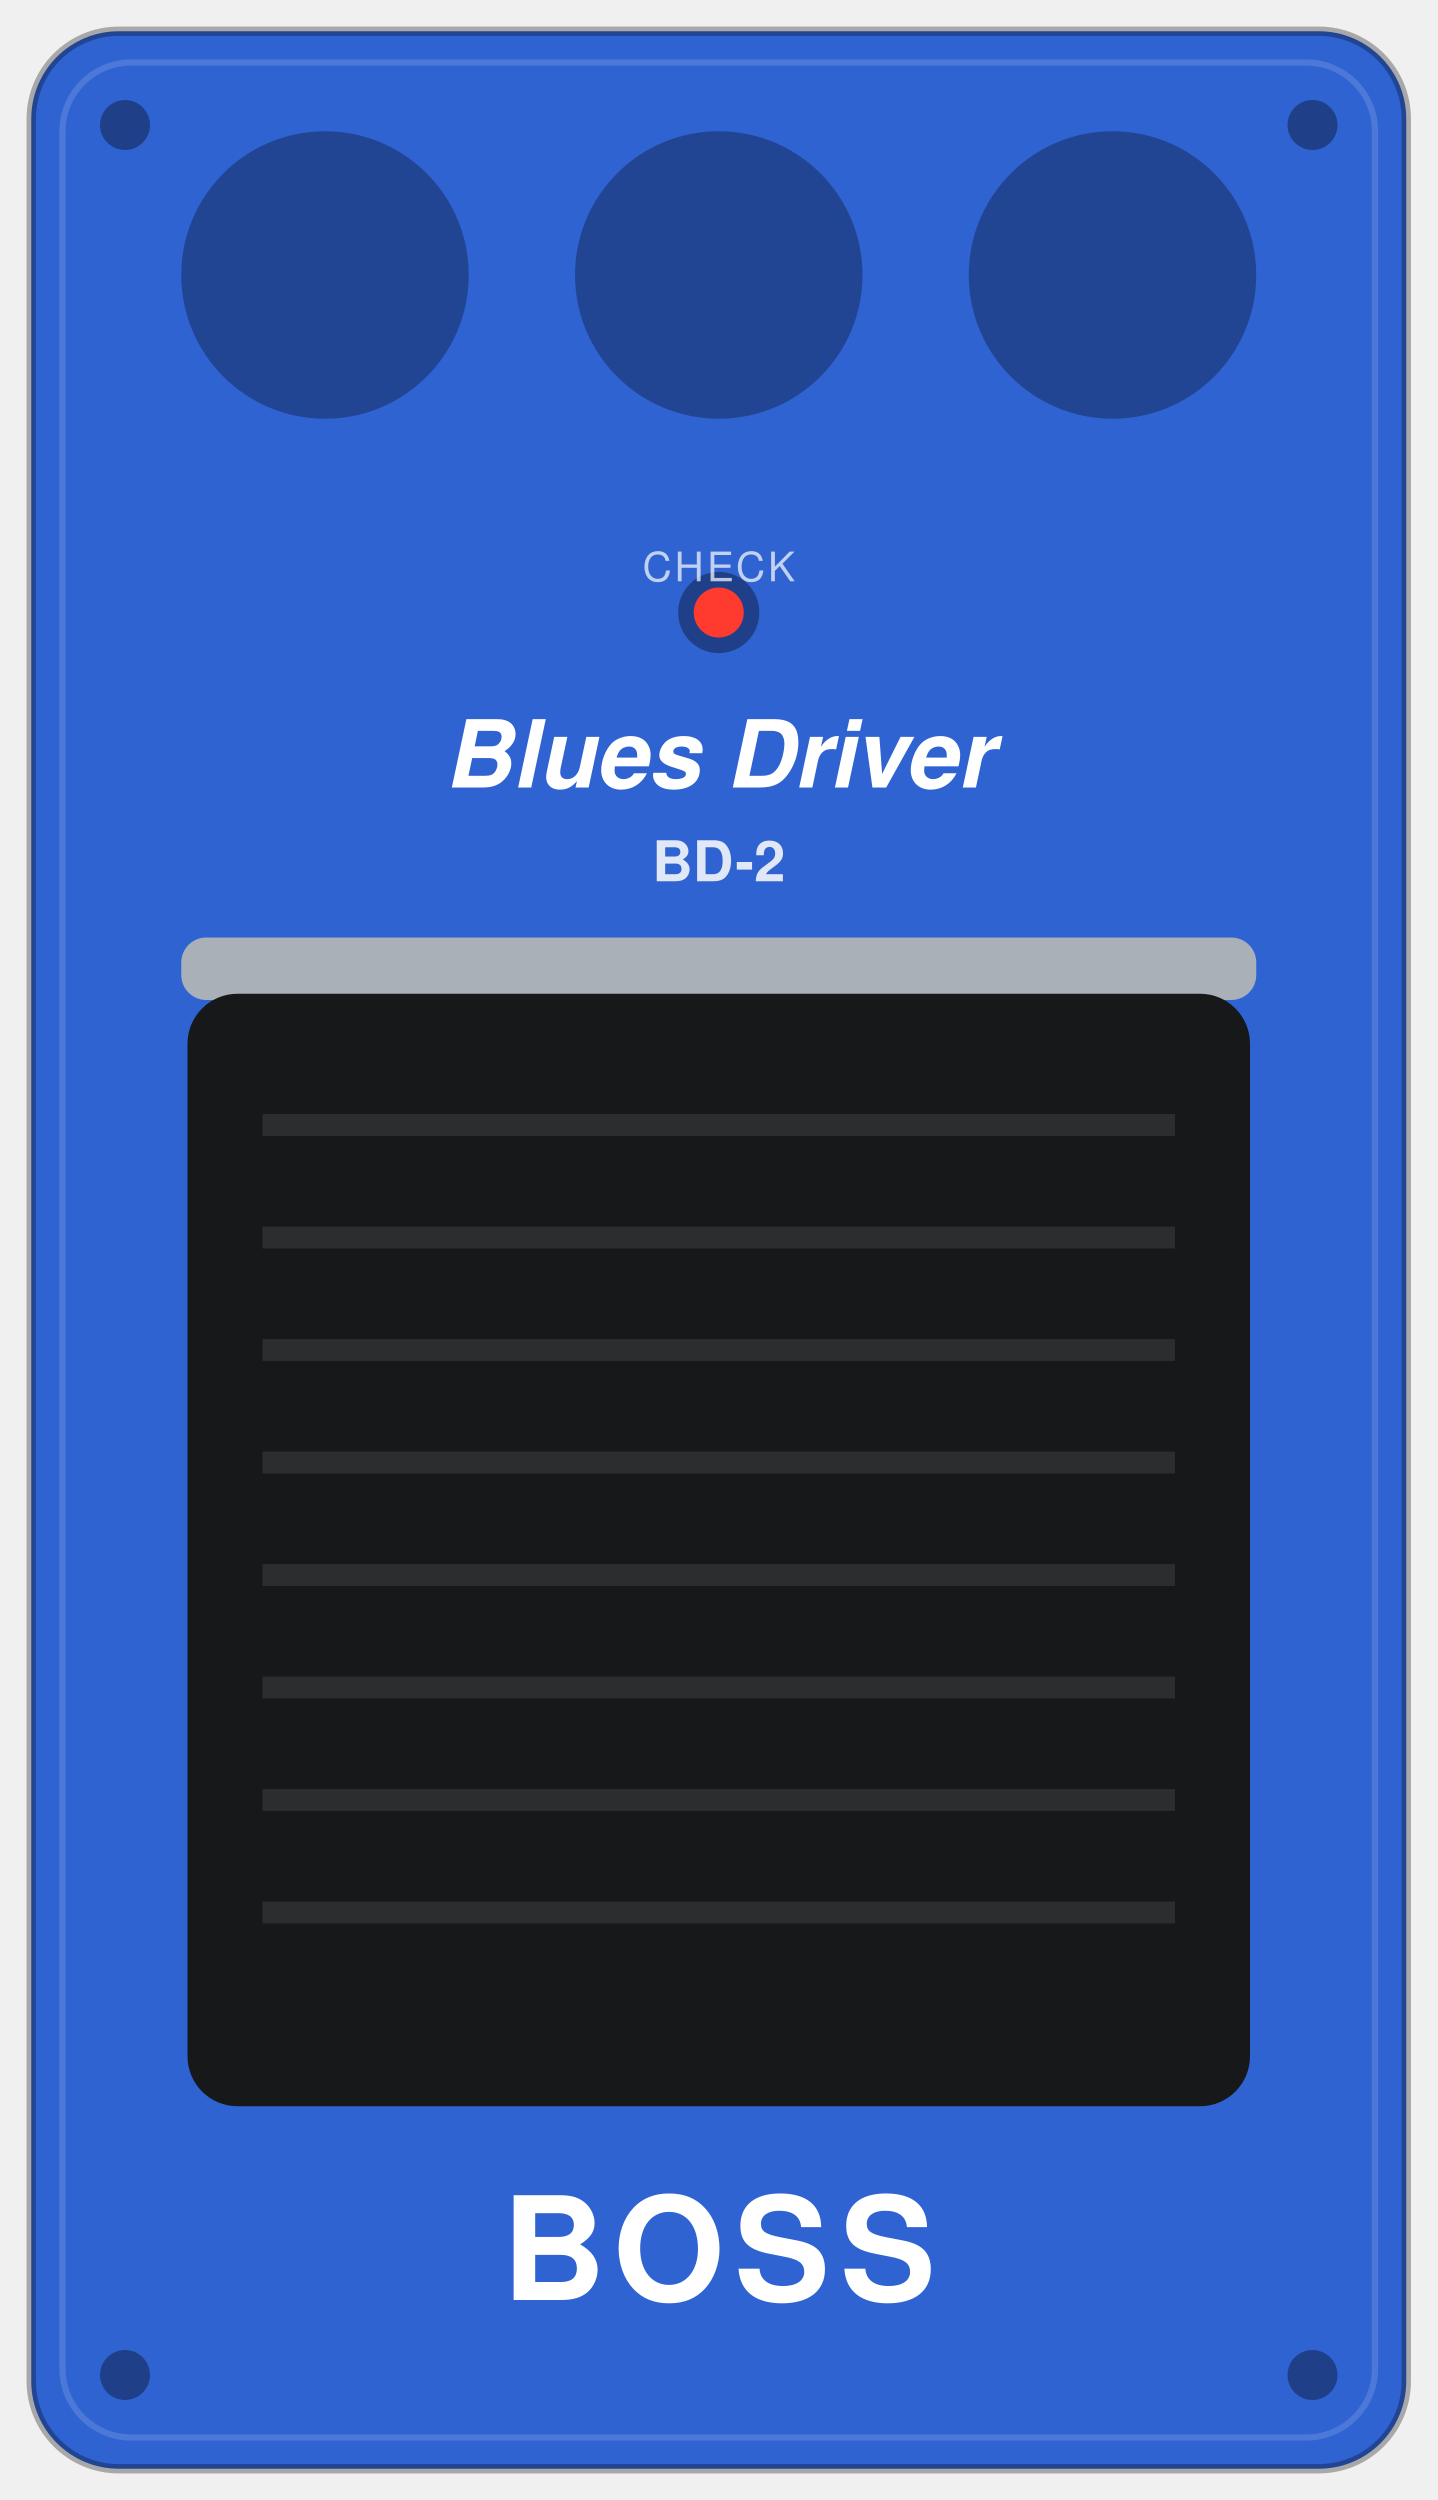
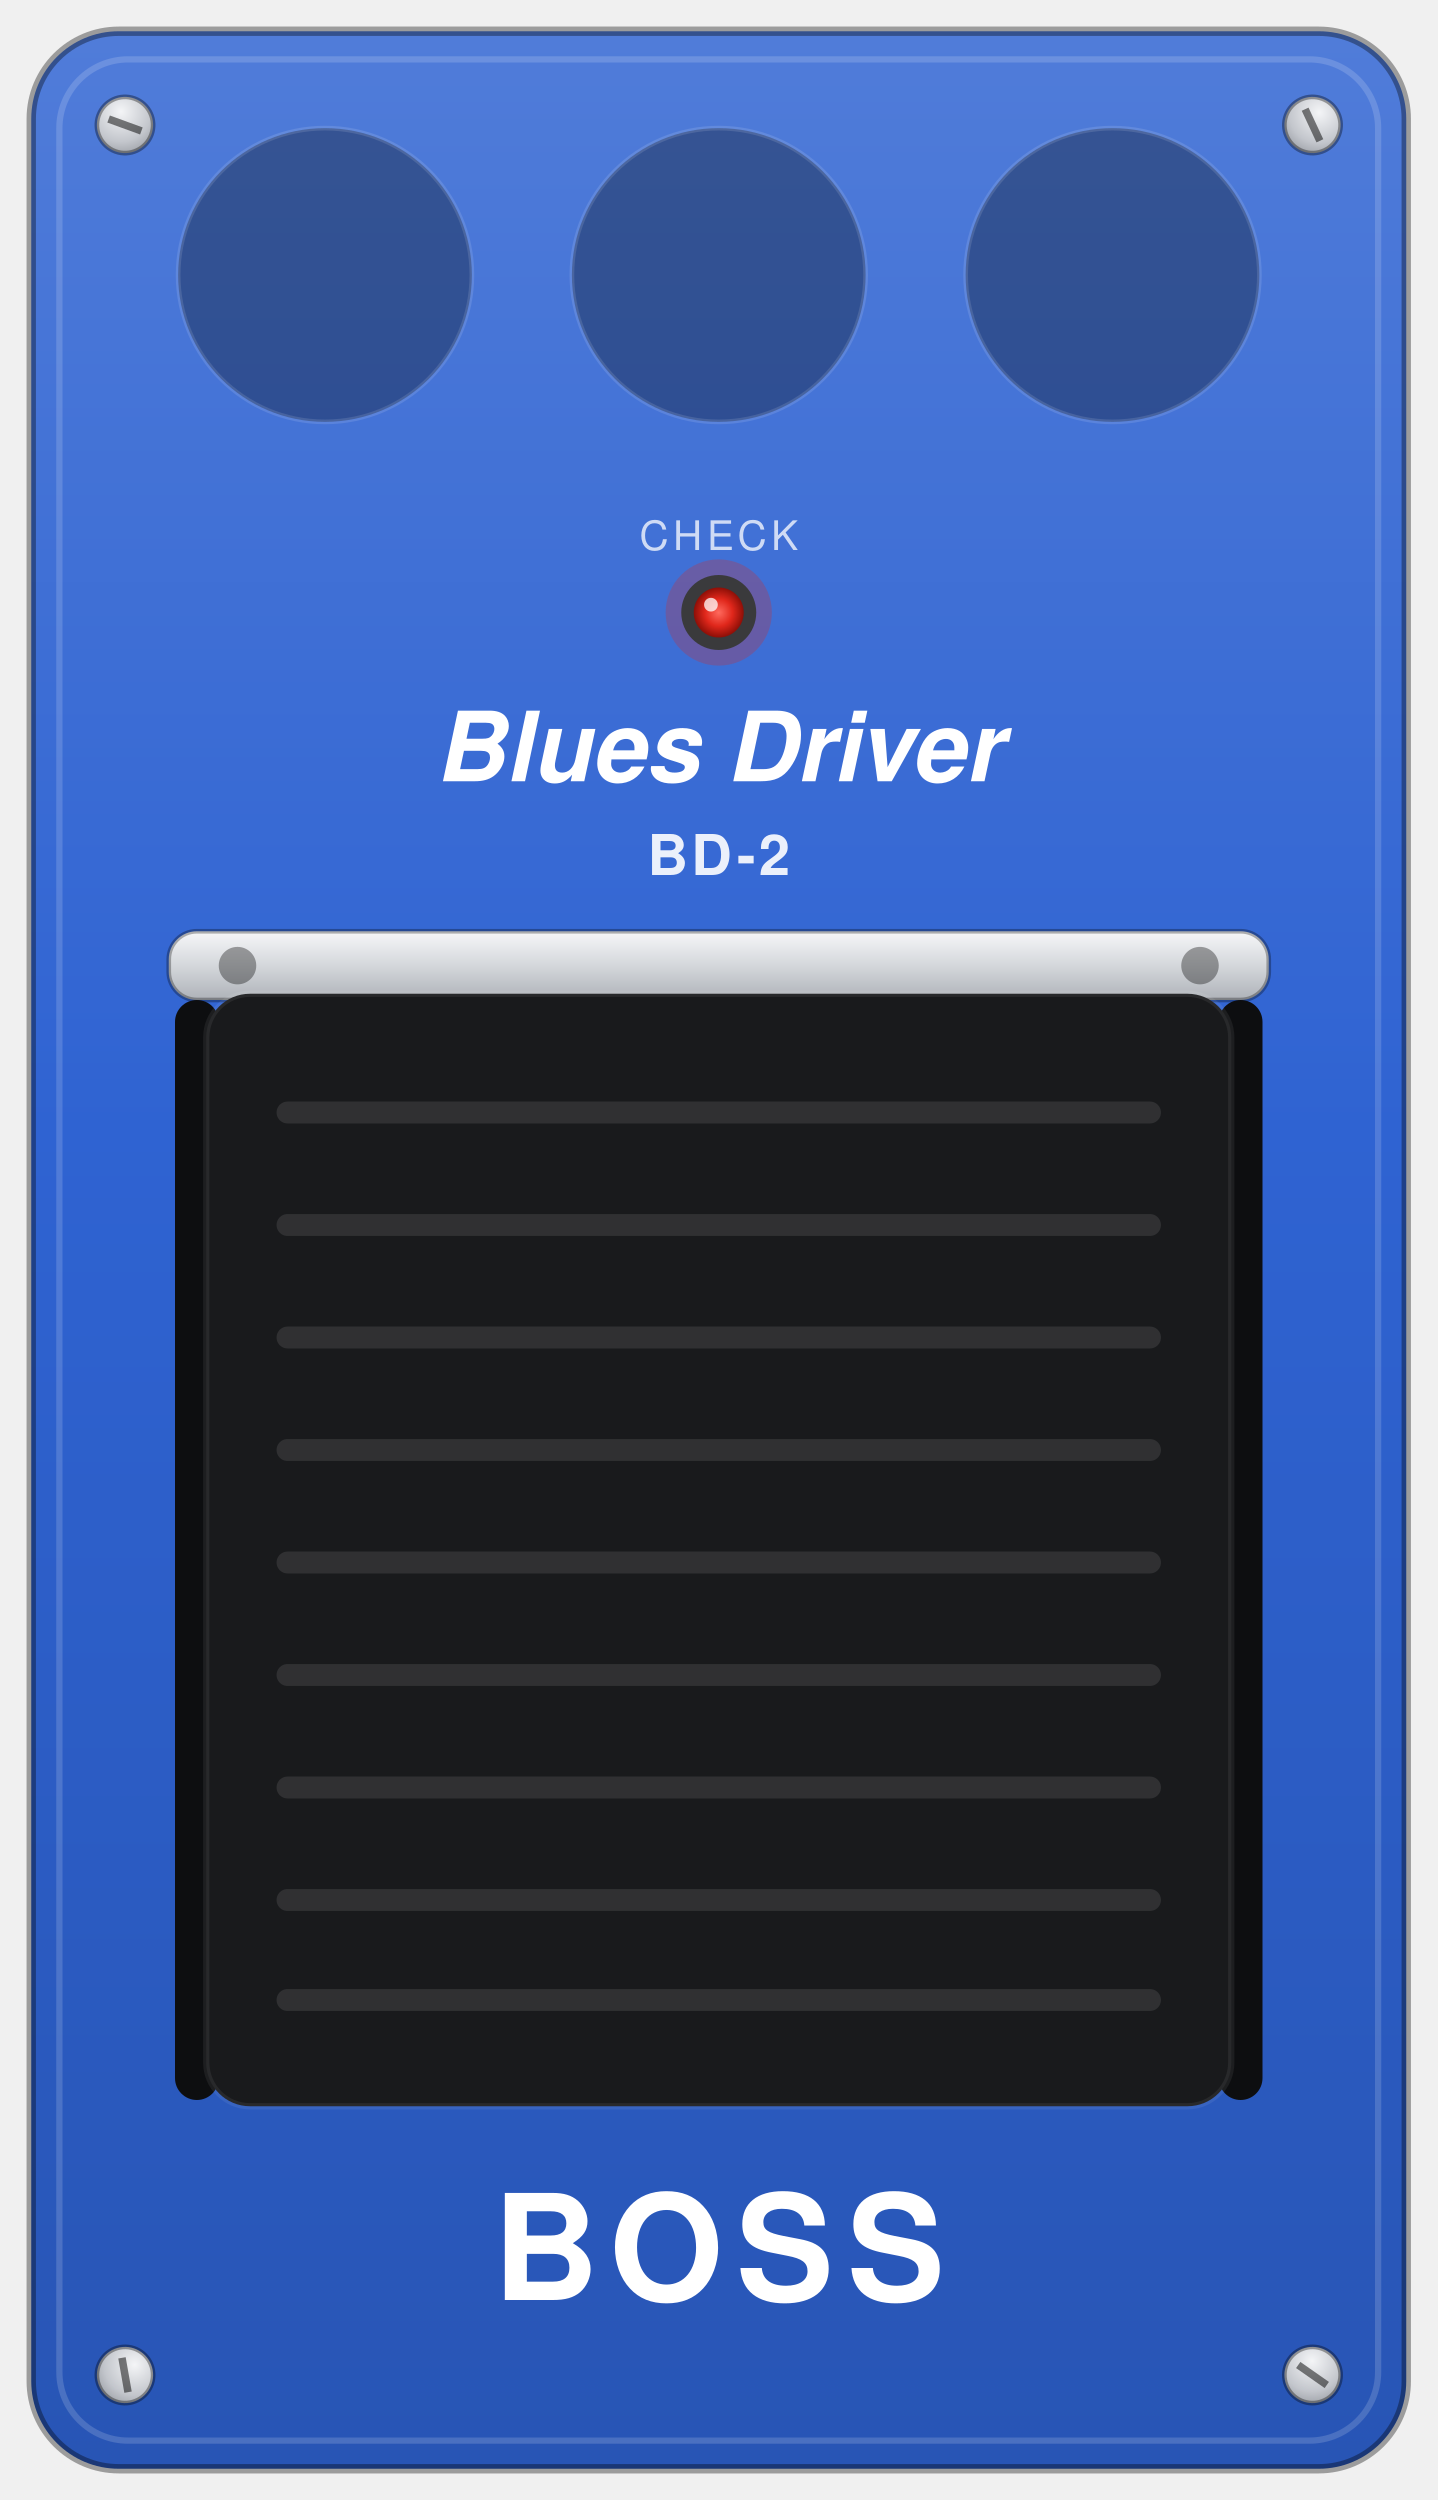
<svg xmlns="http://www.w3.org/2000/svg" width="460" height="800" viewBox="0 0 460 800">
-   <rect x="10" y="10" width="440" height="780" rx="28" fill="#2f63d2" />
-   <rect x="10" y="10" width="440" height="780" rx="28" fill="none" stroke="rgba(0,0,0,0.3)" stroke-width="3" />
-   <rect x="20" y="20" width="420" height="760" rx="22" fill="none" stroke="rgba(255,255,255,0.14)" stroke-width="2" />
-   <circle cx="104" cy="88" r="46" fill="rgba(0,0,0,0.30)" />
-   <circle cx="230" cy="88" r="46" fill="rgba(0,0,0,0.30)" />
-   <circle cx="356" cy="88" r="46" fill="rgba(0,0,0,0.30)" />
-   <circle cx="230" cy="196" r="13" fill="rgba(0,0,0,0.35)" />
-   <circle cx="230" cy="196" r="8" fill="#ff3b30" />
-   <text x="230" y="186" text-anchor="middle" font-family="-apple-system, 'Helvetica Neue', Helvetica, Arial, sans-serif" font-size="13" letter-spacing="1" fill="rgba(255,255,255,0.7)">CHECK</text>
-   <text x="230" y="252" text-anchor="middle" font-family="-apple-system, 'Helvetica Neue', Helvetica, Arial, sans-serif" font-size="30" font-weight="700" font-style="italic" fill="#ffffff">Blues Driver</text>
-   <text x="230" y="282" text-anchor="middle" font-family="-apple-system, 'Helvetica Neue', Helvetica, Arial, sans-serif" font-size="18" font-weight="600" fill="rgba(255,255,255,0.85)">BD-2</text>
-   <rect x="58" y="300" width="344" height="20" rx="8" fill="#aab0b8" />
-   <rect x="60" y="318" width="340" height="356" rx="16" fill="#17181a" />
-   <g stroke="rgba(255,255,255,0.09)" stroke-width="7">
-     <line x1="84" y1="360" x2="376" y2="360" />
-     <line x1="84" y1="396" x2="376" y2="396" />
-     <line x1="84" y1="432" x2="376" y2="432" />
-     <line x1="84" y1="468" x2="376" y2="468" />
-     <line x1="84" y1="504" x2="376" y2="504" />
-     <line x1="84" y1="540" x2="376" y2="540" />
-     <line x1="84" y1="576" x2="376" y2="576" />
-     <line x1="84" y1="612" x2="376" y2="612" />
+   <defs>
+     <linearGradient id="bodyGrad" x1="0" y1="0" x2="0" y2="1">
+       <stop offset="0" stop-color="#507cd9" />
+       <stop offset="0.45" stop-color="#2f63d2" />
+       <stop offset="1" stop-color="#2855b5" />
+     </linearGradient>
+     <radialGradient id="metal" cx="0.35" cy="0.3" r="0.9">
+       <stop offset="0" stop-color="#f4f5f7" />
+       <stop offset="0.6" stop-color="#c3c6cc" />
+       <stop offset="1" stop-color="#8e9299" />
+     </radialGradient>
+     <linearGradient id="chrome" x1="0" y1="0" x2="0" y2="1">
+       <stop offset="0" stop-color="#f6f7f9" />
+       <stop offset="0.5" stop-color="#d4d7db" />
+       <stop offset="1" stop-color="#aeb2b8" />
+     </linearGradient>
+     <radialGradient id="ledGlow" cx="0.5" cy="0.5" r="0.5">
+       <stop offset="0" stop-color="#ff6a5e" />
+       <stop offset="0.55" stop-color="#e0271b" />
+       <stop offset="1" stop-color="#8e0f07" />
+     </radialGradient>
+   </defs>
+   <rect x="10" y="10" width="440" height="780" rx="28" fill="url(#bodyGrad)" />
+   <rect x="10" y="10" width="440" height="780" rx="28" fill="none" stroke="rgba(0,0,0,0.35)" stroke-width="3" />
+   <rect x="19" y="19" width="422" height="762" rx="22" fill="none" stroke="rgba(255,255,255,0.16)" stroke-width="2" />
+   <circle cx="104" cy="88" r="47" fill="rgba(0,0,0,0.32)" />
+   <circle cx="104" cy="88" r="47" fill="none" stroke="rgba(255,255,255,0.12)" stroke-width="1.5" />
+   <circle cx="230" cy="88" r="47" fill="rgba(0,0,0,0.32)" />
+   <circle cx="230" cy="88" r="47" fill="none" stroke="rgba(255,255,255,0.12)" stroke-width="1.5" />
+   <circle cx="356" cy="88" r="47" fill="rgba(0,0,0,0.32)" />
+   <circle cx="356" cy="88" r="47" fill="none" stroke="rgba(255,255,255,0.12)" stroke-width="1.5" />
+   <circle cx="230" cy="196" r="17" fill="rgba(224,39,27,0.25)" />
+   <circle cx="230" cy="196" r="12" fill="#3a3a3c" />
+   <circle cx="230" cy="196" r="8" fill="url(#ledGlow)" />
+   <circle cx="227.5" cy="193.5" r="2.2" fill="rgba(255,255,255,0.75)" />
+   <text x="230" y="176" text-anchor="middle" font-family="-apple-system, 'Helvetica Neue', Helvetica, Arial, sans-serif" font-size="13" letter-spacing="1.5" fill="rgba(255,255,255,0.75)">CHECK</text>
+   <text x="230" y="250" text-anchor="middle" font-family="-apple-system, 'Helvetica Neue', Helvetica, Arial, sans-serif" font-size="31" font-weight="700" font-style="italic" fill="#ffffff">Blues Driver</text>
+   <text x="230" y="280" text-anchor="middle" font-family="-apple-system, 'Helvetica Neue', Helvetica, Arial, sans-serif" font-size="18" font-weight="600" letter-spacing="1" fill="rgba(255,255,255,0.9)">BD-2</text>
+   <rect x="54" y="298" width="352" height="22" rx="9" fill="url(#chrome)" stroke="rgba(0,0,0,0.3)" stroke-width="1.5" />
+   <circle cx="76" cy="309" r="6" fill="rgba(0,0,0,0.35)" />
+   <circle cx="384" cy="309" r="6" fill="rgba(0,0,0,0.35)" />
+   <rect x="56" y="320" width="14" height="352" rx="7" fill="#0d0e10" />
+   <rect x="390" y="320" width="14" height="352" rx="7" fill="#0d0e10" />
+   <rect x="66" y="318" width="328" height="356" rx="14" fill="#191a1c" />
+   <rect x="66" y="318" width="328" height="356" rx="14" fill="none" stroke="rgba(255,255,255,0.07)" stroke-width="2" />
+   <g stroke="rgba(255,255,255,0.1)" stroke-width="7" stroke-linecap="round">
+     <line x1="92" y1="356" x2="368" y2="356" />
+     <line x1="92" y1="392" x2="368" y2="392" />
+     <line x1="92" y1="428" x2="368" y2="428" />
+     <line x1="92" y1="464" x2="368" y2="464" />
+     <line x1="92" y1="500" x2="368" y2="500" />
+     <line x1="92" y1="536" x2="368" y2="536" />
+     <line x1="92" y1="572" x2="368" y2="572" />
+     <line x1="92" y1="608" x2="368" y2="608" />
+     <line x1="92" y1="640" x2="368" y2="640" />
  </g>
-   <text x="230" y="736" text-anchor="middle" font-family="-apple-system, 'Helvetica Neue', Helvetica, Arial, sans-serif" font-size="46" font-weight="900" letter-spacing="3" fill="#ffffff">BOSS</text>
-   <g fill="rgba(0,0,0,0.35)">
-     <circle cx="40" cy="40" r="8" />
-     <circle cx="420" cy="40" r="8" />
-     <circle cx="40" cy="760" r="8" />
-     <circle cx="420" cy="760" r="8" />
+   <text x="230" y="736" text-anchor="middle" font-family="-apple-system, 'Helvetica Neue', Helvetica, Arial, sans-serif" font-size="47" font-weight="900" letter-spacing="4" fill="#ffffff">BOSS</text>
+   <g transform="rotate(20 40 40)">
+     <circle cx="40" cy="40" r="9" fill="url(#metal)" stroke="rgba(0,0,0,0.35)" stroke-width="1.5" />
+     <line x1="34.42" y1="40" x2="45.58" y2="40" stroke="rgba(0,0,0,0.5)" stroke-width="2.4" />
+   </g>
+   <g transform="rotate(65 420 40)">
+     <circle cx="420" cy="40" r="9" fill="url(#metal)" stroke="rgba(0,0,0,0.35)" stroke-width="1.5" />
+     <line x1="414.42" y1="40" x2="425.58" y2="40" stroke="rgba(0,0,0,0.5)" stroke-width="2.4" />
+   </g>
+   <g transform="rotate(80 40 760)">
+     <circle cx="40" cy="760" r="9" fill="url(#metal)" stroke="rgba(0,0,0,0.35)" stroke-width="1.5" />
+     <line x1="34.42" y1="760" x2="45.58" y2="760" stroke="rgba(0,0,0,0.5)" stroke-width="2.4" />
+   </g>
+   <g transform="rotate(35 420 760)">
+     <circle cx="420" cy="760" r="9" fill="url(#metal)" stroke="rgba(0,0,0,0.35)" stroke-width="1.5" />
+     <line x1="414.42" y1="760" x2="425.58" y2="760" stroke="rgba(0,0,0,0.5)" stroke-width="2.4" />
  </g>
</svg>
